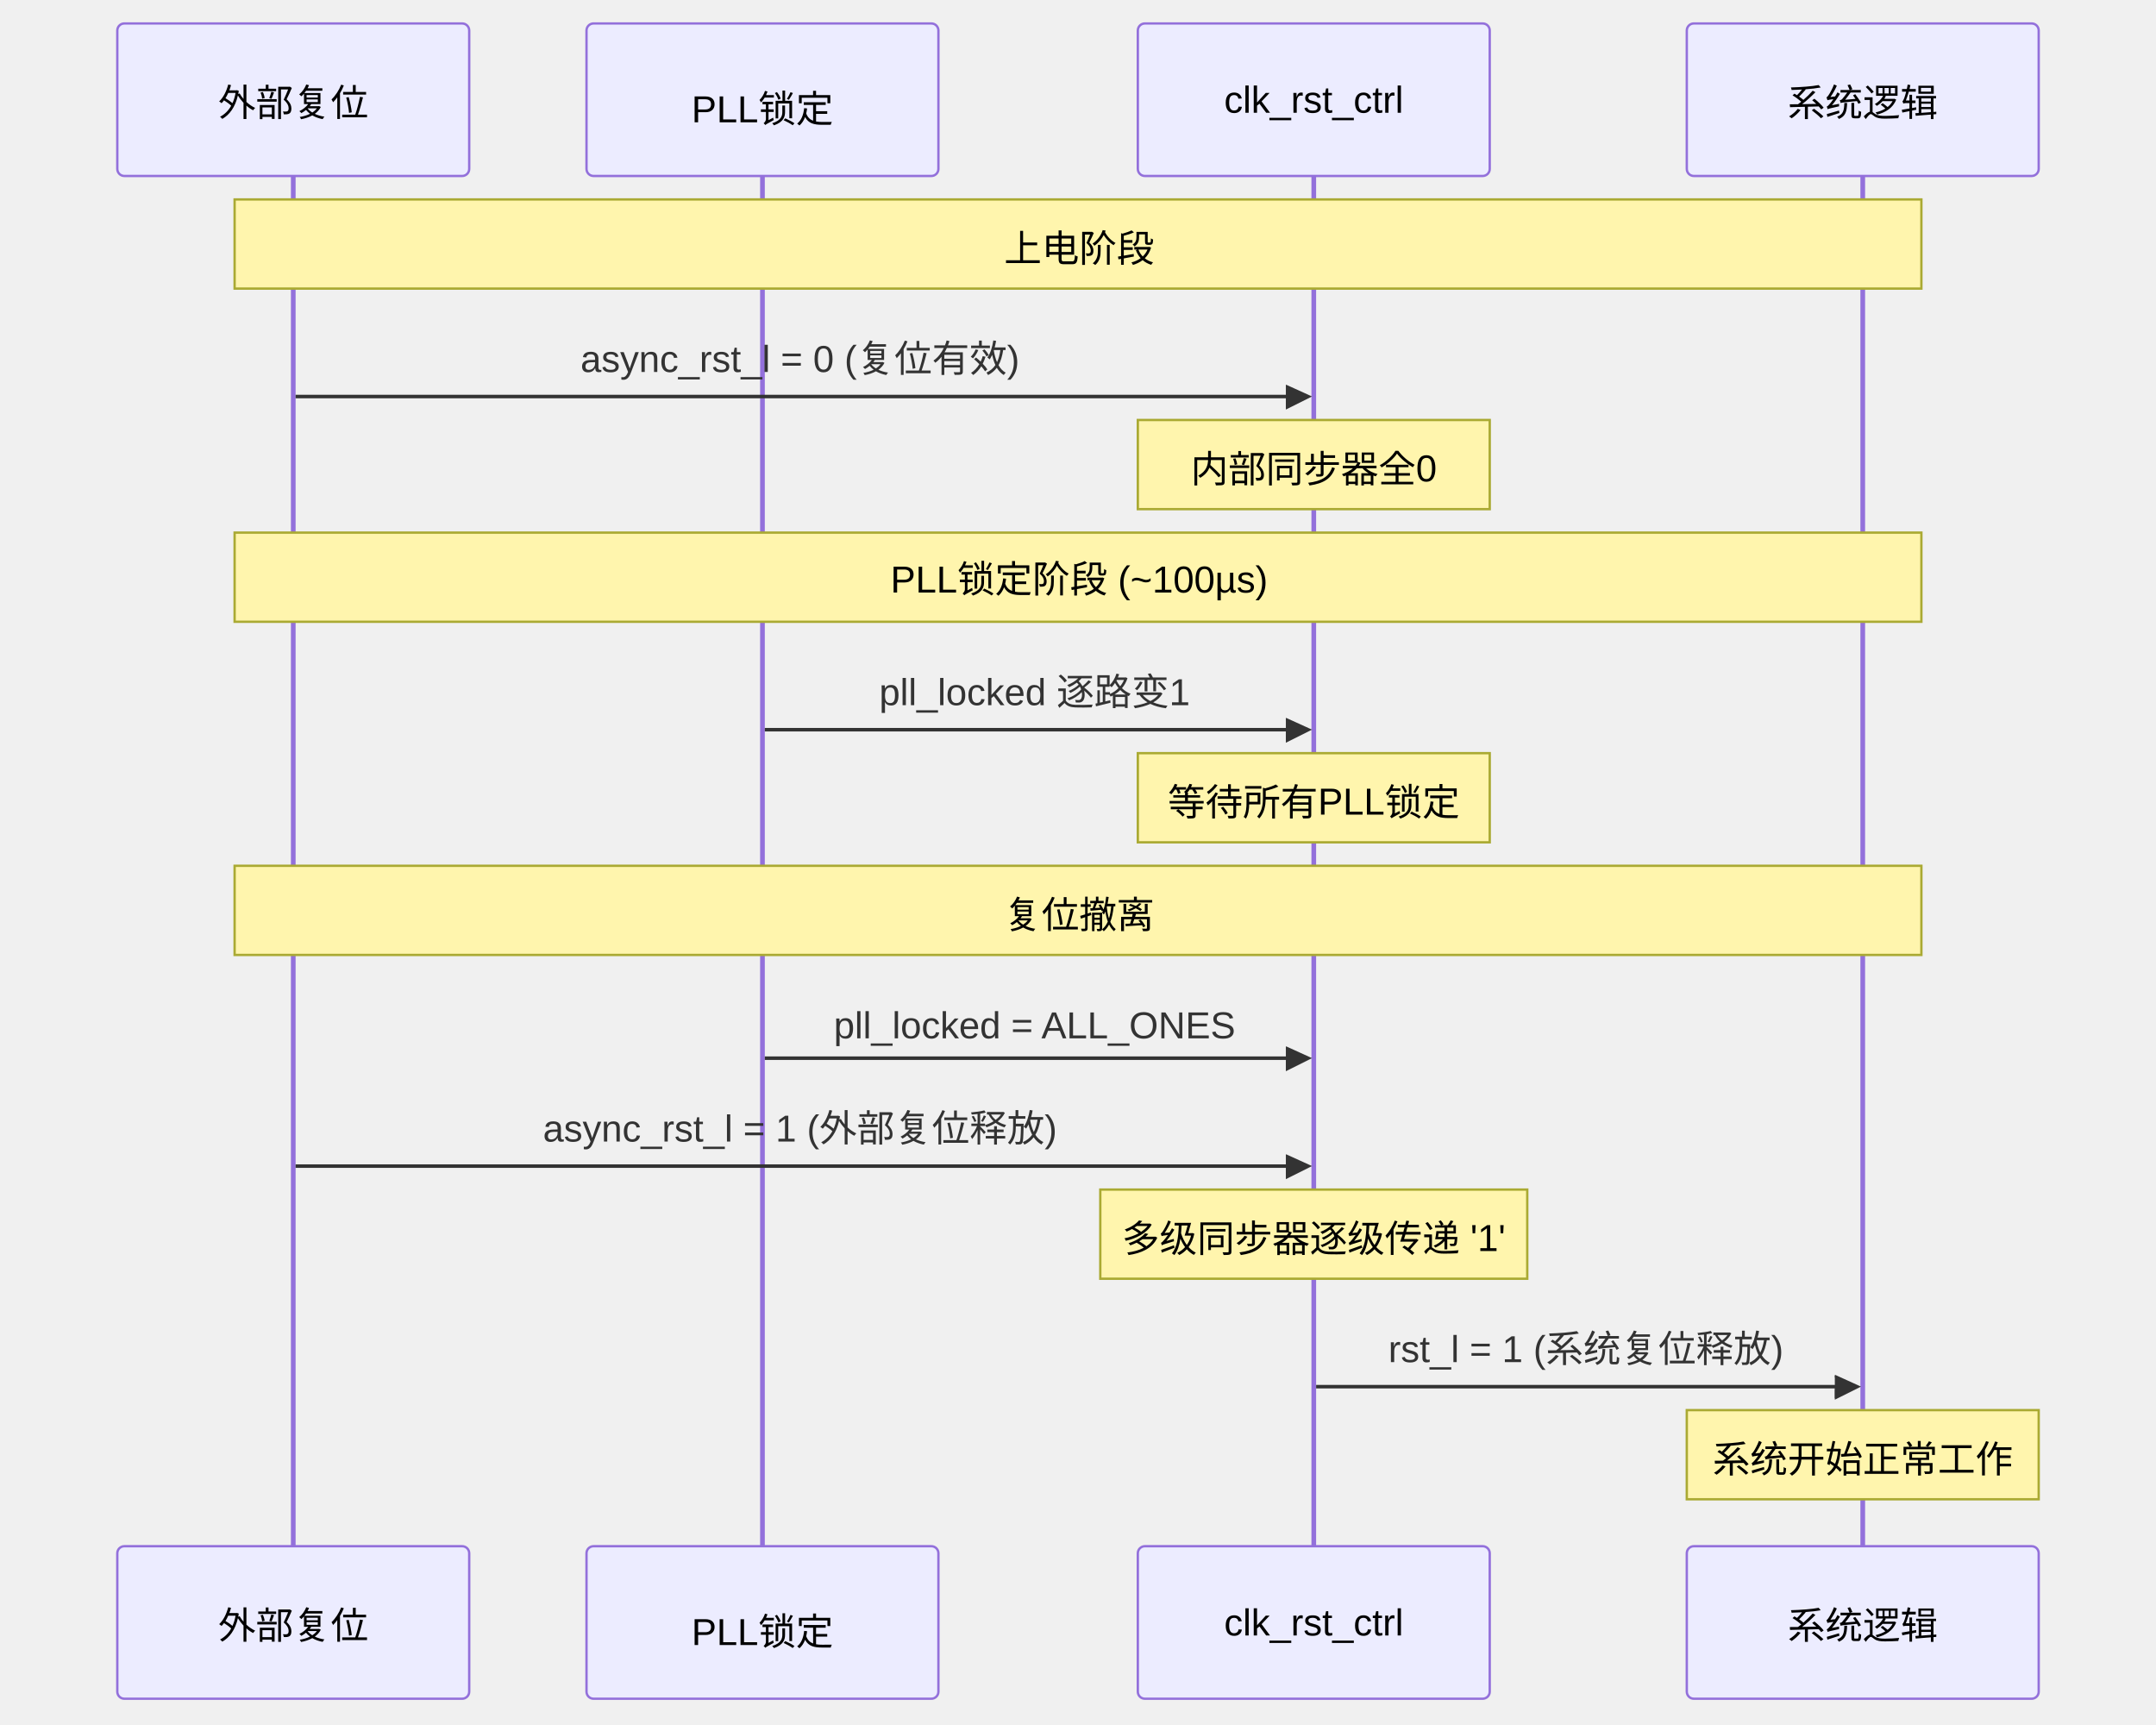
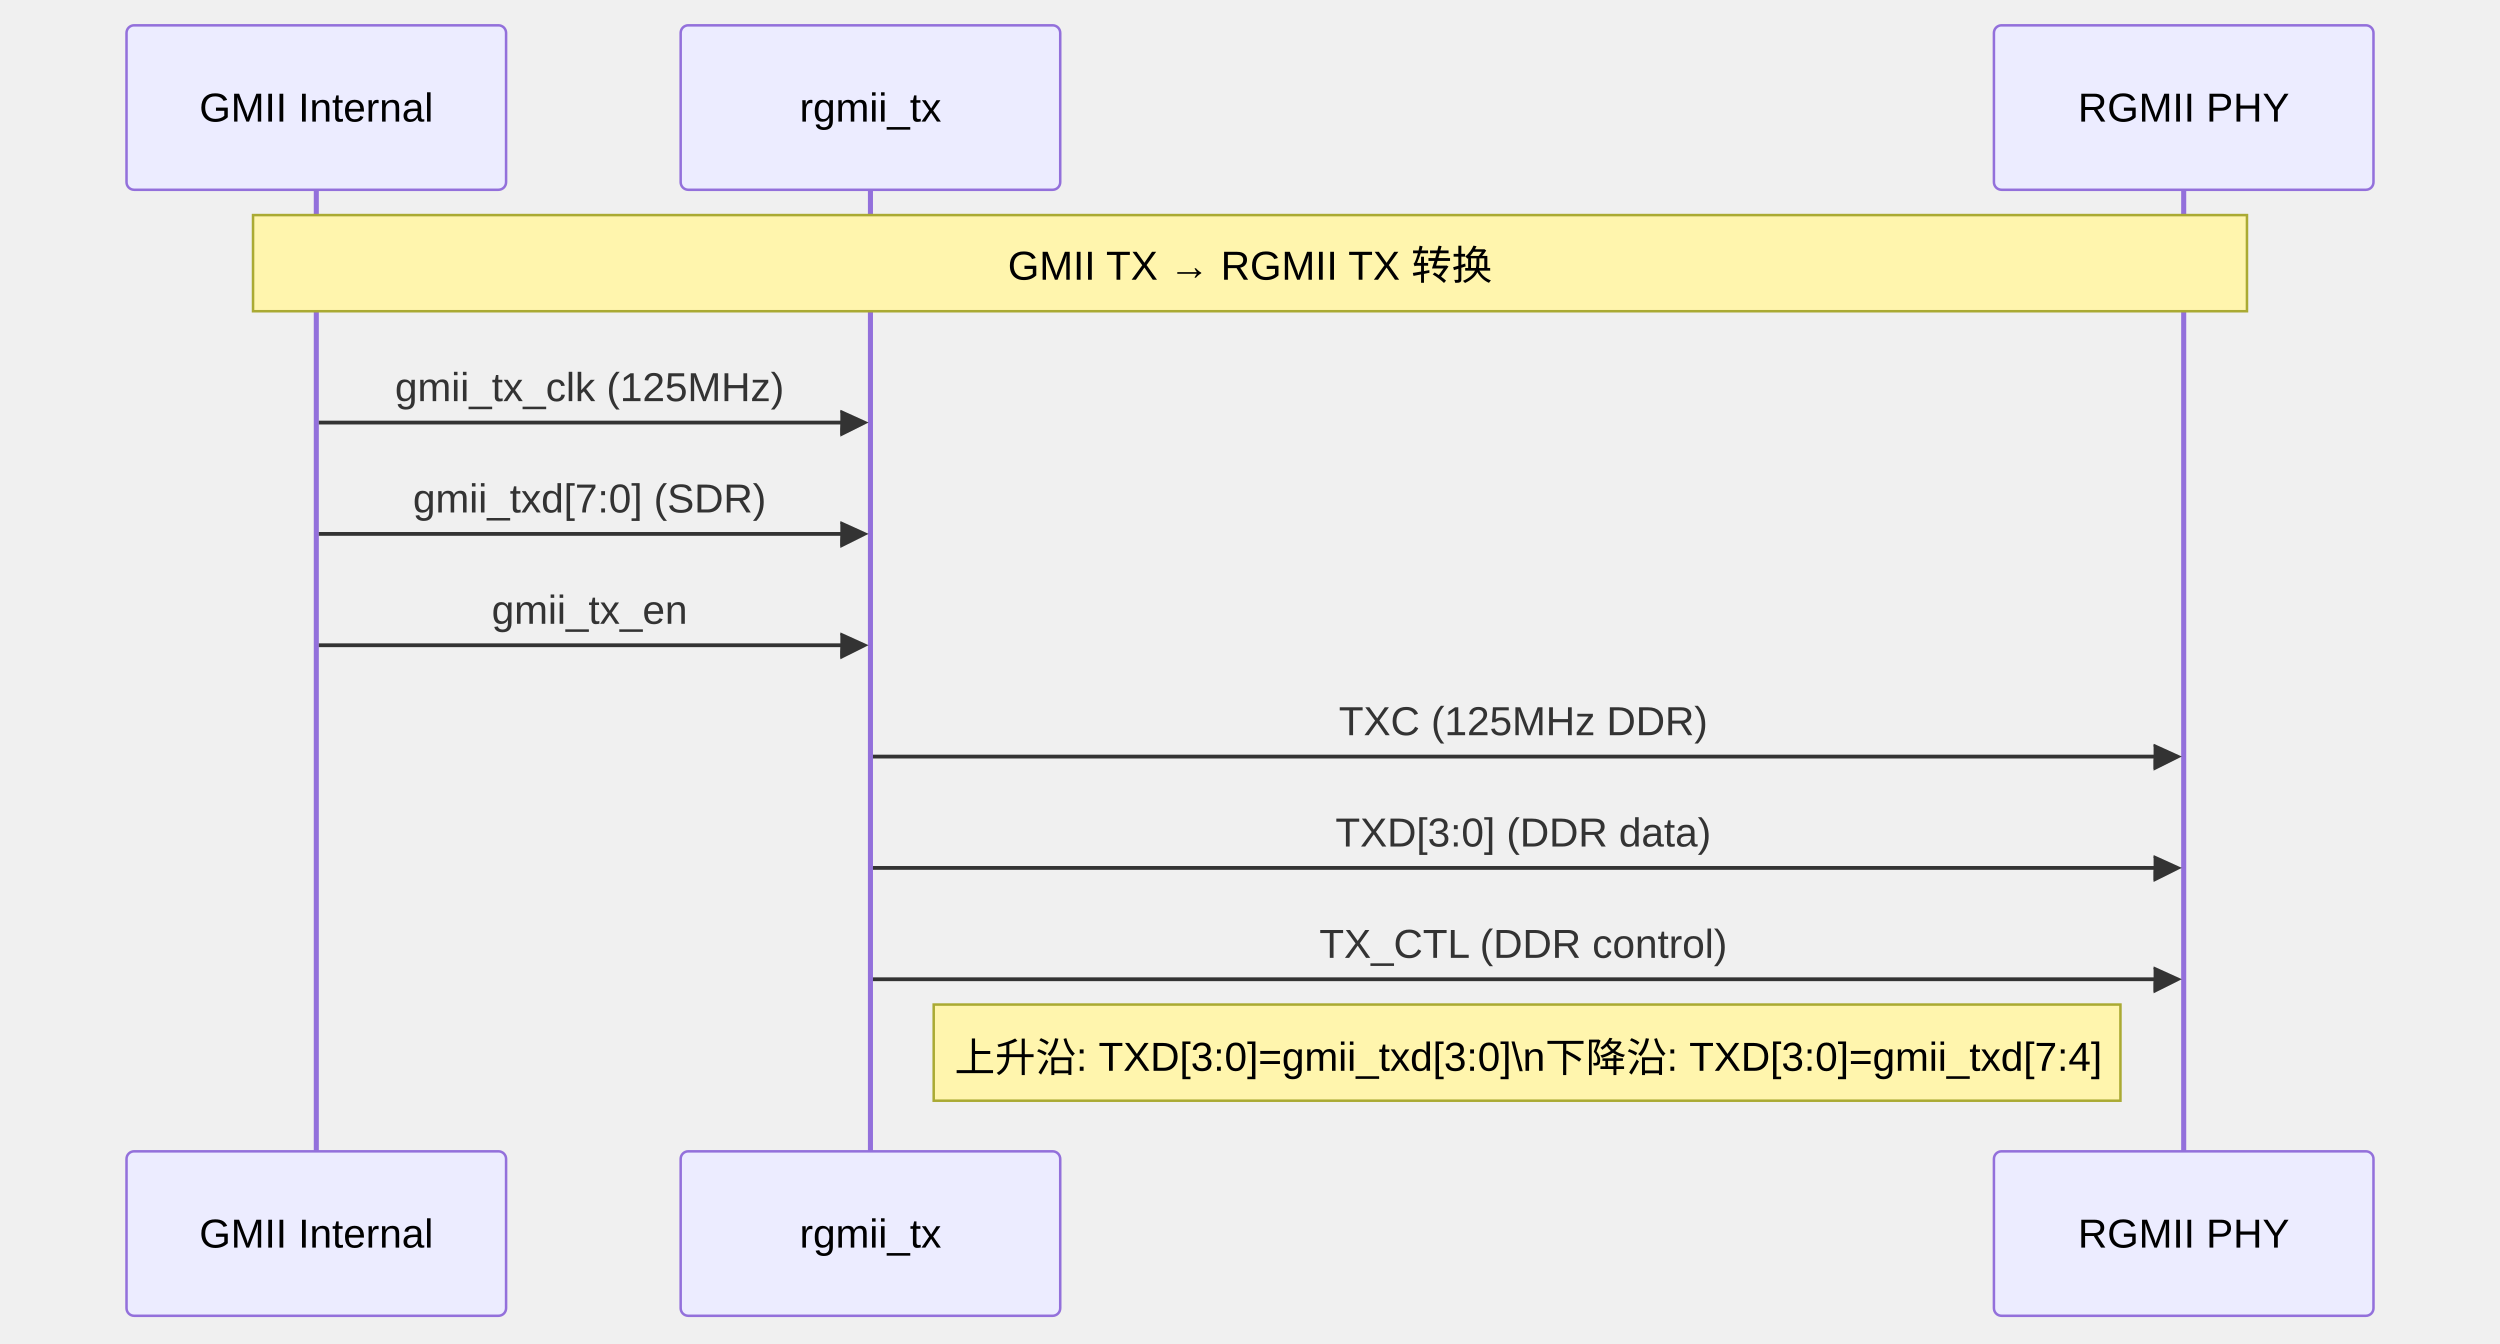
- <svg xmlns="http://www.w3.org/2000/svg" id="my-svg" width="100%" style="max-width: 919px; background-color: transparent;" viewBox="-50 -10 919 735" role="graphics-document document" aria-roledescription="sequence">
+ <svg xmlns="http://www.w3.org/2000/svg" id="my-svg" width="100%" style="max-width: 988px; background-color: transparent;" viewBox="-50 -10 988 531" role="graphics-document document" aria-roledescription="sequence">
  <g>
-     <rect x="669" y="649" fill="#eaeaea" stroke="#666" width="150" height="65" name="SYS" rx="3" ry="3" class="actor actor-bottom" />
-     <text x="744" y="681.5" dominant-baseline="central" alignment-baseline="central" class="actor actor-box" style="text-anchor: middle; font-size: 16px; font-weight: 400;">
-       <tspan x="744" dy="0">系统逻辑</tspan>
+     <rect x="738" y="445" fill="#eaeaea" stroke="#666" width="150" height="65" name="RGMII" rx="3" ry="3" class="actor actor-bottom" />
+     <text x="813" y="477.5" dominant-baseline="central" alignment-baseline="central" class="actor actor-box" style="text-anchor: middle; font-size: 16px; font-weight: 400;">
+       <tspan x="813" dy="0">RGMII PHY</tspan>
    </text>
  </g>
  <g>
-     <rect x="435" y="649" fill="#eaeaea" stroke="#666" width="150" height="65" name="CTRL" rx="3" ry="3" class="actor actor-bottom" />
-     <text x="510" y="681.5" dominant-baseline="central" alignment-baseline="central" class="actor actor-box" style="text-anchor: middle; font-size: 16px; font-weight: 400;">
-       <tspan x="510" dy="0">clk_rst_ctrl</tspan>
+     <rect x="219" y="445" fill="#eaeaea" stroke="#666" width="150" height="65" name="TX" rx="3" ry="3" class="actor actor-bottom" />
+     <text x="294" y="477.5" dominant-baseline="central" alignment-baseline="central" class="actor actor-box" style="text-anchor: middle; font-size: 16px; font-weight: 400;">
+       <tspan x="294" dy="0">rgmii_tx</tspan>
    </text>
  </g>
  <g>
-     <rect x="200" y="649" fill="#eaeaea" stroke="#666" width="150" height="65" name="PLL" rx="3" ry="3" class="actor actor-bottom" />
-     <text x="275" y="681.5" dominant-baseline="central" alignment-baseline="central" class="actor actor-box" style="text-anchor: middle; font-size: 16px; font-weight: 400;">
-       <tspan x="275" dy="0">PLL锁定</tspan>
+     <rect x="0" y="445" fill="#eaeaea" stroke="#666" width="150" height="65" name="GMII" rx="3" ry="3" class="actor actor-bottom" />
+     <text x="75" y="477.5" dominant-baseline="central" alignment-baseline="central" class="actor actor-box" style="text-anchor: middle; font-size: 16px; font-weight: 400;">
+       <tspan x="75" dy="0">GMII Internal</tspan>
    </text>
  </g>
  <g>
-     <rect x="0" y="649" fill="#eaeaea" stroke="#666" width="150" height="65" name="EXT" rx="3" ry="3" class="actor actor-bottom" />
-     <text x="75" y="681.5" dominant-baseline="central" alignment-baseline="central" class="actor actor-box" style="text-anchor: middle; font-size: 16px; font-weight: 400;">
-       <tspan x="75" dy="0">外部复位</tspan>
-     </text>
-   </g>
-   <g>
-     <line id="actor3" x1="744" y1="65" x2="744" y2="649" class="actor-line 200" stroke-width="0.5px" stroke="#999" name="SYS" data-et="life-line" data-id="SYS" />
-     <g id="root-3" data-et="participant" data-type="participant" data-id="SYS">
-       <rect x="669" y="0" fill="#eaeaea" stroke="#666" width="150" height="65" name="SYS" rx="3" ry="3" class="actor actor-top" />
-       <text x="744" y="32.5" dominant-baseline="central" alignment-baseline="central" class="actor actor-box" style="text-anchor: middle; font-size: 16px; font-weight: 400;">
-         <tspan x="744" dy="0">系统逻辑</tspan>
+     <line id="actor2" x1="813" y1="65" x2="813" y2="445" class="actor-line 200" stroke-width="0.5px" stroke="#999" name="RGMII" data-et="life-line" data-id="RGMII" />
+     <g id="root-2" data-et="participant" data-type="participant" data-id="RGMII">
+       <rect x="738" y="0" fill="#eaeaea" stroke="#666" width="150" height="65" name="RGMII" rx="3" ry="3" class="actor actor-top" />
+       <text x="813" y="32.5" dominant-baseline="central" alignment-baseline="central" class="actor actor-box" style="text-anchor: middle; font-size: 16px; font-weight: 400;">
+         <tspan x="813" dy="0">RGMII PHY</tspan>
      </text>
    </g>
  </g>
  <g>
-     <line id="actor2" x1="510" y1="65" x2="510" y2="649" class="actor-line 200" stroke-width="0.5px" stroke="#999" name="CTRL" data-et="life-line" data-id="CTRL" />
-     <g id="root-2" data-et="participant" data-type="participant" data-id="CTRL">
-       <rect x="435" y="0" fill="#eaeaea" stroke="#666" width="150" height="65" name="CTRL" rx="3" ry="3" class="actor actor-top" />
-       <text x="510" y="32.5" dominant-baseline="central" alignment-baseline="central" class="actor actor-box" style="text-anchor: middle; font-size: 16px; font-weight: 400;">
-         <tspan x="510" dy="0">clk_rst_ctrl</tspan>
+     <line id="actor1" x1="294" y1="65" x2="294" y2="445" class="actor-line 200" stroke-width="0.5px" stroke="#999" name="TX" data-et="life-line" data-id="TX" />
+     <g id="root-1" data-et="participant" data-type="participant" data-id="TX">
+       <rect x="219" y="0" fill="#eaeaea" stroke="#666" width="150" height="65" name="TX" rx="3" ry="3" class="actor actor-top" />
+       <text x="294" y="32.5" dominant-baseline="central" alignment-baseline="central" class="actor actor-box" style="text-anchor: middle; font-size: 16px; font-weight: 400;">
+         <tspan x="294" dy="0">rgmii_tx</tspan>
      </text>
    </g>
  </g>
  <g>
-     <line id="actor1" x1="275" y1="65" x2="275" y2="649" class="actor-line 200" stroke-width="0.5px" stroke="#999" name="PLL" data-et="life-line" data-id="PLL" />
-     <g id="root-1" data-et="participant" data-type="participant" data-id="PLL">
-       <rect x="200" y="0" fill="#eaeaea" stroke="#666" width="150" height="65" name="PLL" rx="3" ry="3" class="actor actor-top" />
-       <text x="275" y="32.5" dominant-baseline="central" alignment-baseline="central" class="actor actor-box" style="text-anchor: middle; font-size: 16px; font-weight: 400;">
-         <tspan x="275" dy="0">PLL锁定</tspan>
-       </text>
-     </g>
-   </g>
-   <g>
-     <line id="actor0" x1="75" y1="65" x2="75" y2="649" class="actor-line 200" stroke-width="0.5px" stroke="#999" name="EXT" data-et="life-line" data-id="EXT" />
-     <g id="root-0" data-et="participant" data-type="participant" data-id="EXT">
-       <rect x="0" y="0" fill="#eaeaea" stroke="#666" width="150" height="65" name="EXT" rx="3" ry="3" class="actor actor-top" />
+     <line id="actor0" x1="75" y1="65" x2="75" y2="445" class="actor-line 200" stroke-width="0.5px" stroke="#999" name="GMII" data-et="life-line" data-id="GMII" />
+     <g id="root-0" data-et="participant" data-type="participant" data-id="GMII">
+       <rect x="0" y="0" fill="#eaeaea" stroke="#666" width="150" height="65" name="GMII" rx="3" ry="3" class="actor actor-top" />
      <text x="75" y="32.5" dominant-baseline="central" alignment-baseline="central" class="actor actor-box" style="text-anchor: middle; font-size: 16px; font-weight: 400;">
-         <tspan x="75" dy="0">外部复位</tspan>
+         <tspan x="75" dy="0">GMII Internal</tspan>
      </text>
    </g>
  </g>
  <style>#my-svg{font-family:"trebuchet ms",verdana,arial,sans-serif;font-size:16px;fill:#333;}@keyframes edge-animation-frame{from{stroke-dashoffset:0;}}@keyframes dash{to{stroke-dashoffset:0;}}#my-svg .edge-animation-slow{stroke-dasharray:9,5!important;stroke-dashoffset:900;animation:dash 50s linear infinite;stroke-linecap:round;}#my-svg .edge-animation-fast{stroke-dasharray:9,5!important;stroke-dashoffset:900;animation:dash 20s linear infinite;stroke-linecap:round;}#my-svg .error-icon{fill:#552222;}#my-svg .error-text{fill:#552222;stroke:#552222;}#my-svg .edge-thickness-normal{stroke-width:1px;}#my-svg .edge-thickness-thick{stroke-width:3.5px;}#my-svg .edge-pattern-solid{stroke-dasharray:0;}#my-svg .edge-thickness-invisible{stroke-width:0;fill:none;}#my-svg .edge-pattern-dashed{stroke-dasharray:3;}#my-svg .edge-pattern-dotted{stroke-dasharray:2;}#my-svg .marker{fill:#333333;stroke:#333333;}#my-svg .marker.cross{stroke:#333333;}#my-svg svg{font-family:"trebuchet ms",verdana,arial,sans-serif;font-size:16px;}#my-svg p{margin:0;}#my-svg .actor{stroke:#9370DB;fill:#ECECFF;stroke-width:1;}#my-svg rect.actor.outer-path[data-look="neo"]{filter:drop-shadow(1px 2px 2px rgba(185, 185, 185, 1));}#my-svg rect.note[data-look="neo"]{stroke:#aaaa33;fill:#fff5ad;filter:drop-shadow(1px 2px 2px rgba(185, 185, 185, 1));}#my-svg text.actor&gt;tspan{fill:black;stroke:none;}#my-svg .actor-line{stroke:#9370DB;}#my-svg .innerArc{stroke-width:1.5;stroke-dasharray:none;}#my-svg .messageLine0{stroke-width:1.5;stroke-dasharray:none;stroke:#333;}#my-svg .messageLine1{stroke-width:1.5;stroke-dasharray:2,2;stroke:#333;}#my-svg [id$="-arrowhead"] path{fill:#333;stroke:#333;}#my-svg .sequenceNumber{fill:white;}#my-svg [id$="-sequencenumber"]{fill:#333;}#my-svg [id$="-crosshead"] path{fill:#333;stroke:#333;}#my-svg .messageText{fill:#333;stroke:none;}#my-svg .labelBox{stroke:#9370DB;fill:#ECECFF;filter:none;}#my-svg .labelText,#my-svg .labelText&gt;tspan{fill:black;stroke:none;}#my-svg .loopText,#my-svg .loopText&gt;tspan{fill:black;stroke:none;}#my-svg .sectionTitle,#my-svg .sectionTitle&gt;tspan{fill:black;stroke:none;}#my-svg .loopLine{stroke-width:2px;stroke-dasharray:2,2;stroke:#9370DB;fill:#9370DB;}#my-svg .note{stroke:#aaaa33;fill:#fff5ad;}#my-svg .noteText,#my-svg .noteText&gt;tspan{fill:black;stroke:none;font-weight:normal;}#my-svg .activation0{fill:#f4f4f4;stroke:#666;}#my-svg .activation1{fill:#f4f4f4;stroke:#666;}#my-svg .activation2{fill:#f4f4f4;stroke:#666;}#my-svg .actorPopupMenu{position:absolute;}#my-svg .actorPopupMenuPanel{position:absolute;fill:#ECECFF;box-shadow:0px 8px 16px 0px rgba(0,0,0,0.2);filter:drop-shadow(3px 5px 2px rgb(0 0 0 / 0.4));}#my-svg .actor-man circle,#my-svg line{fill:#ECECFF;stroke-width:2px;}#my-svg g rect.rect{filter:drop-shadow(1px 2px 2px rgba(185, 185, 185, 1));stroke:#9370DB;}#my-svg .node .neo-node{stroke:#9370DB;}#my-svg [data-look="neo"].node rect,#my-svg [data-look="neo"].cluster rect,#my-svg [data-look="neo"].node polygon{stroke:#9370DB;filter:drop-shadow(1px 2px 2px rgba(185, 185, 185, 1));}#my-svg [data-look="neo"].swimlane.cluster rect{filter:none;}#my-svg [data-look="neo"].node path{stroke:#9370DB;stroke-width:1px;}#my-svg [data-look="neo"].node .outer-path{filter:drop-shadow(1px 2px 2px rgba(185, 185, 185, 1));}#my-svg [data-look="neo"].node .neo-line path{stroke:#9370DB;filter:none;}#my-svg [data-look="neo"].node circle{stroke:#9370DB;filter:drop-shadow(1px 2px 2px rgba(185, 185, 185, 1));}#my-svg [data-look="neo"].node circle .state-start{fill:#000000;}#my-svg [data-look="neo"].icon-shape .icon{fill:#9370DB;filter:drop-shadow(1px 2px 2px rgba(185, 185, 185, 1));}#my-svg [data-look="neo"].icon-shape .icon-neo path{stroke:#9370DB;filter:drop-shadow(1px 2px 2px rgba(185, 185, 185, 1));}#my-svg :root{--mermaid-font-family:"trebuchet ms",verdana,arial,sans-serif;}</style>
  <g />
  <defs>
    <symbol id="my-svg-computer" width="24" height="24">
      <path transform="scale(.5)" d="M2 2v13h20v-13h-20zm18 11h-16v-9h16v9zm-10.228 6l.466-1h3.524l.467 1h-4.457zm14.228 3h-24l2-6h2.104l-1.33 4h18.45l-1.297-4h2.073l2 6zm-5-10h-14v-7h14v7z" />
    </symbol>
  </defs>
  <defs>
    <symbol id="my-svg-database" fill-rule="evenodd" clip-rule="evenodd">
      <path transform="scale(.5)" d="M12.258.001l.256.004.255.005.253.008.251.01.249.012.247.015.246.016.242.019.241.02.239.023.236.024.233.027.231.028.229.031.225.032.223.034.22.036.217.038.214.04.211.041.208.043.205.045.201.046.198.048.194.05.191.051.187.053.183.054.18.056.175.057.172.059.168.06.163.061.16.063.155.064.15.066.074.033.073.033.071.034.07.034.069.035.068.035.067.035.066.035.064.036.064.036.062.036.06.036.06.037.058.037.058.037.055.038.055.038.053.038.052.038.051.039.05.039.048.039.047.039.045.04.044.04.043.04.041.04.04.041.039.041.037.041.036.041.034.041.033.042.032.042.03.042.029.042.027.042.026.043.024.043.023.043.021.043.02.043.018.044.017.043.015.044.013.044.012.044.011.045.009.044.007.045.006.045.004.045.002.045.001.045v17l-.001.045-.002.045-.004.045-.006.045-.007.045-.009.044-.011.045-.012.044-.013.044-.015.044-.017.043-.018.044-.02.043-.021.043-.023.043-.024.043-.026.043-.027.042-.029.042-.03.042-.032.042-.033.042-.034.041-.036.041-.037.041-.039.041-.04.041-.041.04-.043.04-.044.04-.045.04-.047.039-.048.039-.05.039-.051.039-.052.038-.053.038-.055.038-.055.038-.058.037-.058.037-.06.037-.06.036-.062.036-.064.036-.064.036-.066.035-.067.035-.068.035-.069.035-.07.034-.071.034-.073.033-.074.033-.15.066-.155.064-.16.063-.163.061-.168.06-.172.059-.175.057-.18.056-.183.054-.187.053-.191.051-.194.05-.198.048-.201.046-.205.045-.208.043-.211.041-.214.04-.217.038-.22.036-.223.034-.225.032-.229.031-.231.028-.233.027-.236.024-.239.023-.241.02-.242.019-.246.016-.247.015-.249.012-.251.01-.253.008-.255.005-.256.004-.258.001-.258-.001-.256-.004-.255-.005-.253-.008-.251-.01-.249-.012-.247-.015-.245-.016-.243-.019-.241-.02-.238-.023-.236-.024-.234-.027-.231-.028-.228-.031-.226-.032-.223-.034-.22-.036-.217-.038-.214-.04-.211-.041-.208-.043-.204-.045-.201-.046-.198-.048-.195-.05-.19-.051-.187-.053-.184-.054-.179-.056-.176-.057-.172-.059-.167-.06-.164-.061-.159-.063-.155-.064-.151-.066-.074-.033-.072-.033-.072-.034-.07-.034-.069-.035-.068-.035-.067-.035-.066-.035-.064-.036-.063-.036-.062-.036-.061-.036-.06-.037-.058-.037-.057-.037-.056-.038-.055-.038-.053-.038-.052-.038-.051-.039-.049-.039-.049-.039-.046-.039-.046-.04-.044-.04-.043-.04-.041-.04-.04-.041-.039-.041-.037-.041-.036-.041-.034-.041-.033-.042-.032-.042-.03-.042-.029-.042-.027-.042-.026-.043-.024-.043-.023-.043-.021-.043-.02-.043-.018-.044-.017-.043-.015-.044-.013-.044-.012-.044-.011-.045-.009-.044-.007-.045-.006-.045-.004-.045-.002-.045-.001-.045v-17l.001-.045.002-.045.004-.045.006-.045.007-.045.009-.044.011-.045.012-.044.013-.044.015-.044.017-.043.018-.044.02-.043.021-.043.023-.043.024-.043.026-.043.027-.042.029-.042.03-.042.032-.042.033-.042.034-.041.036-.041.037-.041.039-.041.04-.041.041-.04.043-.04.044-.04.046-.04.046-.039.049-.039.049-.039.051-.039.052-.038.053-.038.055-.038.056-.038.057-.037.058-.037.06-.037.061-.036.062-.036.063-.036.064-.036.066-.035.067-.035.068-.035.069-.035.07-.034.072-.034.072-.033.074-.033.151-.066.155-.064.159-.063.164-.061.167-.06.172-.059.176-.057.179-.056.184-.054.187-.053.19-.051.195-.05.198-.048.201-.046.204-.045.208-.043.211-.041.214-.04.217-.038.22-.036.223-.034.226-.032.228-.031.231-.028.234-.027.236-.024.238-.023.241-.02.243-.019.245-.016.247-.015.249-.012.251-.01.253-.008.255-.005.256-.004.258-.001.258.001zm-9.258 20.499v.01l.001.021.003.021.004.022.005.021.006.022.007.022.009.023.01.022.011.023.012.023.013.023.015.023.016.024.017.023.018.024.019.024.021.024.022.025.023.024.024.025.052.049.056.05.061.051.066.051.07.051.075.051.079.052.084.052.088.052.092.052.097.052.102.051.105.052.11.052.114.051.119.051.123.051.127.05.131.05.135.05.139.048.144.049.147.047.152.047.155.047.16.045.163.045.167.043.171.043.176.041.178.041.183.039.187.039.19.037.194.035.197.035.202.033.204.031.209.03.212.029.216.027.219.025.222.024.226.021.23.02.233.018.236.016.24.015.243.012.246.01.249.008.253.005.256.004.259.001.26-.001.257-.004.254-.005.25-.008.247-.011.244-.012.241-.014.237-.016.233-.018.231-.021.226-.021.224-.024.22-.026.216-.027.212-.028.21-.031.205-.031.202-.034.198-.034.194-.036.191-.037.187-.039.183-.04.179-.04.175-.042.172-.043.168-.044.163-.045.16-.046.155-.046.152-.047.148-.048.143-.049.139-.049.136-.05.131-.05.126-.05.123-.051.118-.052.114-.051.11-.052.106-.052.101-.052.096-.052.092-.052.088-.053.083-.051.079-.052.074-.052.07-.051.065-.051.06-.051.056-.05.051-.05.023-.024.023-.025.021-.024.02-.024.019-.024.018-.024.017-.024.015-.023.014-.024.013-.023.012-.023.01-.023.01-.022.008-.022.006-.022.006-.022.004-.022.004-.021.001-.021.001-.021v-4.127l-.077.055-.08.053-.083.054-.085.053-.087.052-.09.052-.093.051-.095.05-.097.05-.1.049-.102.049-.105.048-.106.047-.109.047-.111.046-.114.045-.115.045-.118.044-.12.043-.122.042-.124.042-.126.041-.128.04-.13.04-.132.038-.134.038-.135.037-.138.037-.139.035-.142.035-.143.034-.144.033-.147.032-.148.031-.15.03-.151.03-.153.029-.154.027-.156.027-.158.026-.159.025-.161.024-.162.023-.163.022-.165.021-.166.02-.167.019-.169.018-.169.017-.171.016-.173.015-.173.014-.175.013-.175.012-.177.011-.178.01-.179.008-.179.008-.181.006-.182.005-.182.004-.184.003-.184.002h-.37l-.184-.002-.184-.003-.182-.004-.182-.005-.181-.006-.179-.008-.179-.008-.178-.01-.176-.011-.176-.012-.175-.013-.173-.014-.172-.015-.171-.016-.17-.017-.169-.018-.167-.019-.166-.02-.165-.021-.163-.022-.162-.023-.161-.024-.159-.025-.157-.026-.156-.027-.155-.027-.153-.029-.151-.03-.15-.03-.148-.031-.146-.032-.145-.033-.143-.034-.141-.035-.14-.035-.137-.037-.136-.037-.134-.038-.132-.038-.13-.04-.128-.04-.126-.041-.124-.042-.122-.042-.12-.044-.117-.043-.116-.045-.113-.045-.112-.046-.109-.047-.106-.047-.105-.048-.102-.049-.1-.049-.097-.05-.095-.05-.093-.052-.09-.051-.087-.052-.085-.053-.083-.054-.08-.054-.077-.054v4.127zm0-5.654v.011l.001.021.003.021.004.021.005.022.006.022.007.022.009.022.01.022.011.023.012.023.013.023.015.024.016.023.017.024.018.024.019.024.021.024.022.024.023.025.024.024.052.05.056.05.061.05.066.051.07.051.075.052.079.051.084.052.088.052.092.052.097.052.102.052.105.052.11.051.114.051.119.052.123.05.127.051.131.05.135.049.139.049.144.048.147.048.152.047.155.046.16.045.163.045.167.044.171.042.176.042.178.04.183.04.187.038.19.037.194.036.197.034.202.033.204.032.209.03.212.028.216.027.219.025.222.024.226.022.23.02.233.018.236.016.24.014.243.012.246.01.249.008.253.006.256.003.259.001.26-.001.257-.003.254-.006.25-.008.247-.01.244-.012.241-.015.237-.016.233-.018.231-.02.226-.022.224-.024.22-.025.216-.027.212-.029.21-.03.205-.032.202-.033.198-.035.194-.036.191-.037.187-.039.183-.039.179-.041.175-.042.172-.043.168-.044.163-.045.16-.045.155-.047.152-.047.148-.048.143-.048.139-.05.136-.049.131-.05.126-.051.123-.051.118-.051.114-.052.11-.052.106-.052.101-.052.096-.052.092-.052.088-.052.083-.052.079-.052.074-.051.07-.052.065-.051.06-.05.056-.051.051-.049.023-.025.023-.024.021-.025.02-.024.019-.024.018-.024.017-.024.015-.023.014-.023.013-.024.012-.022.01-.023.01-.023.008-.022.006-.022.006-.022.004-.021.004-.022.001-.021.001-.021v-4.139l-.077.054-.08.054-.083.054-.085.052-.087.053-.09.051-.093.051-.095.051-.097.05-.1.049-.102.049-.105.048-.106.047-.109.047-.111.046-.114.045-.115.044-.118.044-.12.044-.122.042-.124.042-.126.041-.128.04-.13.039-.132.039-.134.038-.135.037-.138.036-.139.036-.142.035-.143.033-.144.033-.147.033-.148.031-.15.03-.151.03-.153.028-.154.028-.156.027-.158.026-.159.025-.161.024-.162.023-.163.022-.165.021-.166.02-.167.019-.169.018-.169.017-.171.016-.173.015-.173.014-.175.013-.175.012-.177.011-.178.009-.179.009-.179.007-.181.007-.182.005-.182.004-.184.003-.184.002h-.37l-.184-.002-.184-.003-.182-.004-.182-.005-.181-.007-.179-.007-.179-.009-.178-.009-.176-.011-.176-.012-.175-.013-.173-.014-.172-.015-.171-.016-.17-.017-.169-.018-.167-.019-.166-.02-.165-.021-.163-.022-.162-.023-.161-.024-.159-.025-.157-.026-.156-.027-.155-.028-.153-.028-.151-.03-.15-.03-.148-.031-.146-.033-.145-.033-.143-.033-.141-.035-.14-.036-.137-.036-.136-.037-.134-.038-.132-.039-.13-.039-.128-.04-.126-.041-.124-.042-.122-.043-.12-.043-.117-.044-.116-.044-.113-.046-.112-.046-.109-.046-.106-.047-.105-.048-.102-.049-.1-.049-.097-.05-.095-.051-.093-.051-.09-.051-.087-.053-.085-.052-.083-.054-.08-.054-.077-.054v4.139zm0-5.666v.011l.001.02.003.022.004.021.005.022.006.021.007.022.009.023.01.022.011.023.012.023.013.023.015.023.016.024.017.024.018.023.019.024.021.025.022.024.023.024.024.025.052.05.056.05.061.05.066.051.07.051.075.052.079.051.084.052.088.052.092.052.097.052.102.052.105.051.11.052.114.051.119.051.123.051.127.05.131.05.135.05.139.049.144.048.147.048.152.047.155.046.16.045.163.045.167.043.171.043.176.042.178.04.183.04.187.038.19.037.194.036.197.034.202.033.204.032.209.03.212.028.216.027.219.025.222.024.226.021.23.02.233.018.236.017.24.014.243.012.246.01.249.008.253.006.256.003.259.001.26-.001.257-.003.254-.006.25-.008.247-.01.244-.013.241-.014.237-.016.233-.018.231-.02.226-.022.224-.024.22-.025.216-.027.212-.029.21-.03.205-.032.202-.033.198-.035.194-.036.191-.037.187-.039.183-.039.179-.041.175-.042.172-.043.168-.044.163-.045.16-.045.155-.047.152-.047.148-.048.143-.049.139-.049.136-.049.131-.051.126-.05.123-.051.118-.052.114-.051.11-.052.106-.052.101-.052.096-.052.092-.052.088-.052.083-.052.079-.052.074-.052.07-.051.065-.051.06-.051.056-.05.051-.049.023-.025.023-.025.021-.024.02-.024.019-.024.018-.024.017-.024.015-.023.014-.024.013-.023.012-.023.01-.022.01-.023.008-.022.006-.022.006-.022.004-.022.004-.021.001-.021.001-.021v-4.153l-.077.054-.08.054-.083.053-.085.053-.087.053-.09.051-.093.051-.095.051-.097.05-.1.049-.102.048-.105.048-.106.048-.109.046-.111.046-.114.046-.115.044-.118.044-.12.043-.122.043-.124.042-.126.041-.128.04-.13.039-.132.039-.134.038-.135.037-.138.036-.139.036-.142.034-.143.034-.144.033-.147.032-.148.032-.15.03-.151.03-.153.028-.154.028-.156.027-.158.026-.159.024-.161.024-.162.023-.163.023-.165.021-.166.02-.167.019-.169.018-.169.017-.171.016-.173.015-.173.014-.175.013-.175.012-.177.01-.178.01-.179.009-.179.007-.181.006-.182.006-.182.004-.184.003-.184.001-.185.001-.185-.001-.184-.001-.184-.003-.182-.004-.182-.006-.181-.006-.179-.007-.179-.009-.178-.01-.176-.01-.176-.012-.175-.013-.173-.014-.172-.015-.171-.016-.17-.017-.169-.018-.167-.019-.166-.02-.165-.021-.163-.023-.162-.023-.161-.024-.159-.024-.157-.026-.156-.027-.155-.028-.153-.028-.151-.03-.15-.03-.148-.032-.146-.032-.145-.033-.143-.034-.141-.034-.14-.036-.137-.036-.136-.037-.134-.038-.132-.039-.13-.039-.128-.041-.126-.041-.124-.041-.122-.043-.12-.043-.117-.044-.116-.044-.113-.046-.112-.046-.109-.046-.106-.048-.105-.048-.102-.048-.1-.05-.097-.049-.095-.051-.093-.051-.09-.052-.087-.052-.085-.053-.083-.053-.08-.054-.077-.054v4.153zm8.74-8.179l-.257.004-.254.005-.25.008-.247.011-.244.012-.241.014-.237.016-.233.018-.231.021-.226.022-.224.023-.22.026-.216.027-.212.028-.21.031-.205.032-.202.033-.198.034-.194.036-.191.038-.187.038-.183.04-.179.041-.175.042-.172.043-.168.043-.163.045-.16.046-.155.046-.152.048-.148.048-.143.048-.139.049-.136.05-.131.05-.126.051-.123.051-.118.051-.114.052-.11.052-.106.052-.101.052-.096.052-.092.052-.088.052-.083.052-.079.052-.074.051-.07.052-.065.051-.06.05-.056.05-.051.05-.023.025-.023.024-.021.024-.02.025-.019.024-.018.024-.017.023-.015.024-.014.023-.013.023-.012.023-.01.023-.01.022-.008.022-.006.023-.006.021-.004.022-.004.021-.001.021-.001.021.001.021.001.021.004.021.004.022.006.021.006.023.008.022.01.022.01.023.012.023.013.023.014.023.015.024.017.023.018.024.019.024.02.025.021.024.023.024.023.025.051.05.056.05.06.05.065.051.07.052.074.051.079.052.083.052.088.052.092.052.096.052.101.052.106.052.11.052.114.052.118.051.123.051.126.051.131.05.136.05.139.049.143.048.148.048.152.048.155.046.16.046.163.045.168.043.172.043.175.042.179.041.183.04.187.038.191.038.194.036.198.034.202.033.205.032.21.031.212.028.216.027.22.026.224.023.226.022.231.021.233.018.237.016.241.014.244.012.247.011.25.008.254.005.257.004.26.001.26-.001.257-.004.254-.005.25-.008.247-.011.244-.012.241-.014.237-.016.233-.018.231-.021.226-.022.224-.023.22-.026.216-.027.212-.028.21-.031.205-.032.202-.033.198-.034.194-.036.191-.038.187-.038.183-.04.179-.041.175-.042.172-.043.168-.043.163-.045.16-.046.155-.046.152-.048.148-.048.143-.048.139-.049.136-.05.131-.05.126-.051.123-.051.118-.051.114-.052.11-.052.106-.052.101-.052.096-.052.092-.052.088-.052.083-.052.079-.052.074-.051.07-.052.065-.051.06-.05.056-.05.051-.05.023-.025.023-.024.021-.024.02-.025.019-.024.018-.024.017-.023.015-.024.014-.023.013-.023.012-.023.01-.023.01-.022.008-.022.006-.023.006-.021.004-.022.004-.021.001-.021.001-.021-.001-.021-.001-.021-.004-.021-.004-.022-.006-.021-.006-.023-.008-.022-.01-.022-.01-.023-.012-.023-.013-.023-.014-.023-.015-.024-.017-.023-.018-.024-.019-.024-.02-.025-.021-.024-.023-.024-.023-.025-.051-.05-.056-.05-.06-.05-.065-.051-.07-.052-.074-.051-.079-.052-.083-.052-.088-.052-.092-.052-.096-.052-.101-.052-.106-.052-.11-.052-.114-.052-.118-.051-.123-.051-.126-.051-.131-.05-.136-.05-.139-.049-.143-.048-.148-.048-.152-.048-.155-.046-.16-.046-.163-.045-.168-.043-.172-.043-.175-.042-.179-.041-.183-.04-.187-.038-.191-.038-.194-.036-.198-.034-.202-.033-.205-.032-.21-.031-.212-.028-.216-.027-.22-.026-.224-.023-.226-.022-.231-.021-.233-.018-.237-.016-.241-.014-.244-.012-.247-.011-.25-.008-.254-.005-.257-.004-.26-.001-.26.001z" />
    </symbol>
  </defs>
  <defs>
    <symbol id="my-svg-clock" width="24" height="24">
      <path transform="scale(.5)" d="M12 2c5.514 0 10 4.486 10 10s-4.486 10-10 10-10-4.486-10-10 4.486-10 10-10zm0-2c-6.627 0-12 5.373-12 12s5.373 12 12 12 12-5.373 12-12-5.373-12-12-12zm5.848 12.459c.202.038.202.333.001.372-1.907.361-6.045 1.111-6.547 1.111-.719 0-1.301-.582-1.301-1.301 0-.512.77-5.447 1.125-7.445.034-.192.312-.181.343.014l.985 6.238 5.394 1.011z" />
    </symbol>
  </defs>
  <defs>
    <marker id="my-svg-arrowhead" refX="7.9" refY="5" markerUnits="userSpaceOnUse" markerWidth="12" markerHeight="12" orient="auto-start-reverse">
      <path d="M -1 0 L 10 5 L 0 10 z" />
    </marker>
  </defs>
  <defs>
    <marker id="my-svg-crosshead" markerWidth="15" markerHeight="8" orient="auto" refX="4" refY="4.5">
      <path fill="none" stroke="#000000" stroke-width="1pt" d="M 1,2 L 6,7 M 6,2 L 1,7" style="stroke-dasharray: 0, 0;" />
    </marker>
  </defs>
  <defs>
    <marker id="my-svg-filled-head" refX="15.5" refY="7" markerWidth="20" markerHeight="28" orient="auto">
      <path d="M 18,7 L9,13 L14,7 L9,1 Z" />
    </marker>
  </defs>
  <defs>
    <marker id="my-svg-sequencenumber" refX="15" refY="15" markerWidth="60" markerHeight="40" orient="auto">
      <circle cx="15" cy="15" r="6" />
    </marker>
  </defs>
  <defs>
    <marker id="my-svg-solidTopArrowHead" refX="7.9" refY="7.25" markerUnits="userSpaceOnUse" markerWidth="12" markerHeight="12" orient="auto-start-reverse">
      <path d="M 0 0 L 10 8 L 0 8 z" />
    </marker>
  </defs>
  <defs>
    <marker id="my-svg-solidBottomArrowHead" refX="7.9" refY="0.75" markerUnits="userSpaceOnUse" markerWidth="12" markerHeight="12" orient="auto-start-reverse">
      <path d="M 0 0 L 10 0 L 0 8 z" />
    </marker>
  </defs>
  <defs>
    <marker id="my-svg-stickTopArrowHead" refX="7.5" refY="7" markerUnits="userSpaceOnUse" markerWidth="12" markerHeight="12" orient="auto-start-reverse">
      <path d="M 0 0 L 7 7" stroke="black" stroke-width="1.5" fill="none" />
    </marker>
  </defs>
  <defs>
    <marker id="my-svg-stickBottomArrowHead" refX="7.5" refY="0" markerUnits="userSpaceOnUse" markerWidth="12" markerHeight="12" orient="auto-start-reverse">
      <path d="M 0 7 L 7 0" stroke="black" stroke-width="1.5" fill="none" />
    </marker>
  </defs>
  <g data-et="note" data-id="i0">
-     <rect x="50" y="75" fill="#EDF2AE" stroke="#666" width="719" height="38" class="note" />
-     <text x="410" y="80" text-anchor="middle" dominant-baseline="middle" alignment-baseline="middle" class="noteText" dy="1em" style="font-size: 16px; font-weight: 400;">
-       <tspan x="410">上电阶段</tspan>
+     <rect x="50" y="75" fill="#EDF2AE" stroke="#666" width="788" height="38" class="note" />
+     <text x="444" y="80" text-anchor="middle" dominant-baseline="middle" alignment-baseline="middle" class="noteText" dy="1em" style="font-size: 16px; font-weight: 400;">
+       <tspan x="444">GMII TX → RGMII TX 转换</tspan>
    </text>
  </g>
-   <g data-et="note" data-id="i2">
-     <rect x="435" y="169" fill="#EDF2AE" stroke="#666" width="150" height="38" class="note" />
-     <text x="510" y="174" text-anchor="middle" dominant-baseline="middle" alignment-baseline="middle" class="noteText" dy="1em" style="font-size: 16px; font-weight: 400;">
-       <tspan x="510">内部同步器全0</tspan>
+   <g data-et="note" data-id="i7">
+     <rect x="319" y="387" fill="#EDF2AE" stroke="#666" width="469" height="38" class="note" />
+     <text x="554" y="392" text-anchor="middle" dominant-baseline="middle" alignment-baseline="middle" class="noteText" dy="1em" style="font-size: 16px; font-weight: 400;">
+       <tspan x="554">上升沿: TXD[3:0]=gmii_txd[3:0]\n下降沿: TXD[3:0]=gmii_txd[7:4]</tspan>
    </text>
  </g>
-   <g data-et="note" data-id="i3">
-     <rect x="50" y="217" fill="#EDF2AE" stroke="#666" width="719" height="38" class="note" />
-     <text x="410" y="222" text-anchor="middle" dominant-baseline="middle" alignment-baseline="middle" class="noteText" dy="1em" style="font-size: 16px; font-weight: 400;">
-       <tspan x="410">PLL锁定阶段 (~100µs)</tspan>
-     </text>
-   </g>
-   <g data-et="note" data-id="i5">
-     <rect x="435" y="311" fill="#EDF2AE" stroke="#666" width="150" height="38" class="note" />
-     <text x="510" y="316" text-anchor="middle" dominant-baseline="middle" alignment-baseline="middle" class="noteText" dy="1em" style="font-size: 16px; font-weight: 400;">
-       <tspan x="510">等待所有PLL锁定</tspan>
-     </text>
-   </g>
-   <g data-et="note" data-id="i6">
-     <rect x="50" y="359" fill="#EDF2AE" stroke="#666" width="719" height="38" class="note" />
-     <text x="410" y="364" text-anchor="middle" dominant-baseline="middle" alignment-baseline="middle" class="noteText" dy="1em" style="font-size: 16px; font-weight: 400;">
-       <tspan x="410">复位撤离</tspan>
-     </text>
-   </g>
-   <g data-et="note" data-id="i9">
-     <rect x="419" y="497" fill="#EDF2AE" stroke="#666" width="182" height="38" class="note" />
-     <text x="510" y="502" text-anchor="middle" dominant-baseline="middle" alignment-baseline="middle" class="noteText" dy="1em" style="font-size: 16px; font-weight: 400;">
-       <tspan x="510">多级同步器逐级传递 '1'</tspan>
-     </text>
-   </g>
-   <g data-et="note" data-id="i11">
-     <rect x="669" y="591" fill="#EDF2AE" stroke="#666" width="150" height="38" class="note" />
-     <text x="744" y="596" text-anchor="middle" dominant-baseline="middle" alignment-baseline="middle" class="noteText" dy="1em" style="font-size: 16px; font-weight: 400;">
-       <tspan x="744">系统开始正常工作</tspan>
-     </text>
-   </g>
-   <text x="291" y="128" text-anchor="middle" dominant-baseline="middle" alignment-baseline="middle" class="messageText" dy="1em" style="font-size: 16px; font-weight: 400;">async_rst_l = 0 (复位有效)</text>
-   <line x1="76" y1="159" x2="506" y2="159" class="messageLine0" data-et="message" data-id="i1" data-from="EXT" data-to="CTRL" stroke-width="2" stroke="none" marker-end="url(#my-svg-arrowhead)" style="fill: none;" />
-   <text x="391" y="270" text-anchor="middle" dominant-baseline="middle" alignment-baseline="middle" class="messageText" dy="1em" style="font-size: 16px; font-weight: 400;">pll_locked 逐路变1</text>
-   <line x1="276" y1="301" x2="506" y2="301" class="messageLine0" data-et="message" data-id="i4" data-from="PLL" data-to="CTRL" stroke-width="2" stroke="none" marker-end="url(#my-svg-arrowhead)" style="fill: none;" />
-   <text x="391" y="412" text-anchor="middle" dominant-baseline="middle" alignment-baseline="middle" class="messageText" dy="1em" style="font-size: 16px; font-weight: 400;">pll_locked = ALL_ONES</text>
-   <line x1="276" y1="441" x2="506" y2="441" class="messageLine0" data-et="message" data-id="i7" data-from="PLL" data-to="CTRL" stroke-width="2" stroke="none" marker-end="url(#my-svg-arrowhead)" style="fill: none;" />
-   <text x="291" y="456" text-anchor="middle" dominant-baseline="middle" alignment-baseline="middle" class="messageText" dy="1em" style="font-size: 16px; font-weight: 400;">async_rst_l = 1 (外部复位释放)</text>
-   <line x1="76" y1="487" x2="506" y2="487" class="messageLine0" data-et="message" data-id="i8" data-from="EXT" data-to="CTRL" stroke-width="2" stroke="none" marker-end="url(#my-svg-arrowhead)" style="fill: none;" />
-   <text x="626" y="550" text-anchor="middle" dominant-baseline="middle" alignment-baseline="middle" class="messageText" dy="1em" style="font-size: 16px; font-weight: 400;">rst_l = 1 (系统复位释放)</text>
-   <line x1="511" y1="581" x2="740" y2="581" class="messageLine0" data-et="message" data-id="i10" data-from="CTRL" data-to="SYS" stroke-width="2" stroke="none" marker-end="url(#my-svg-arrowhead)" style="fill: none;" />
+   <text x="183" y="128" text-anchor="middle" dominant-baseline="middle" alignment-baseline="middle" class="messageText" dy="1em" style="font-size: 16px; font-weight: 400;">gmii_tx_clk (125MHz)</text>
+   <line x1="76" y1="157" x2="290" y2="157" class="messageLine0" data-et="message" data-id="i1" data-from="GMII" data-to="TX" stroke-width="2" stroke="none" marker-end="url(#my-svg-arrowhead)" style="fill: none;" />
+   <text x="183" y="172" text-anchor="middle" dominant-baseline="middle" alignment-baseline="middle" class="messageText" dy="1em" style="font-size: 16px; font-weight: 400;">gmii_txd[7:0] (SDR)</text>
+   <line x1="76" y1="201" x2="290" y2="201" class="messageLine0" data-et="message" data-id="i2" data-from="GMII" data-to="TX" stroke-width="2" stroke="none" marker-end="url(#my-svg-arrowhead)" style="fill: none;" />
+   <text x="183" y="216" text-anchor="middle" dominant-baseline="middle" alignment-baseline="middle" class="messageText" dy="1em" style="font-size: 16px; font-weight: 400;">gmii_tx_en</text>
+   <line x1="76" y1="245" x2="290" y2="245" class="messageLine0" data-et="message" data-id="i3" data-from="GMII" data-to="TX" stroke-width="2" stroke="none" marker-end="url(#my-svg-arrowhead)" style="fill: none;" />
+   <text x="552" y="260" text-anchor="middle" dominant-baseline="middle" alignment-baseline="middle" class="messageText" dy="1em" style="font-size: 16px; font-weight: 400;">TXC (125MHz DDR)</text>
+   <line x1="295" y1="289" x2="809" y2="289" class="messageLine0" data-et="message" data-id="i4" data-from="TX" data-to="RGMII" stroke-width="2" stroke="none" marker-end="url(#my-svg-arrowhead)" style="fill: none;" />
+   <text x="552" y="304" text-anchor="middle" dominant-baseline="middle" alignment-baseline="middle" class="messageText" dy="1em" style="font-size: 16px; font-weight: 400;">TXD[3:0] (DDR data)</text>
+   <line x1="295" y1="333" x2="809" y2="333" class="messageLine0" data-et="message" data-id="i5" data-from="TX" data-to="RGMII" stroke-width="2" stroke="none" marker-end="url(#my-svg-arrowhead)" style="fill: none;" />
+   <text x="552" y="348" text-anchor="middle" dominant-baseline="middle" alignment-baseline="middle" class="messageText" dy="1em" style="font-size: 16px; font-weight: 400;">TX_CTL (DDR control)</text>
+   <line x1="295" y1="377" x2="809" y2="377" class="messageLine0" data-et="message" data-id="i6" data-from="TX" data-to="RGMII" stroke-width="2" stroke="none" marker-end="url(#my-svg-arrowhead)" style="fill: none;" />
</svg>
